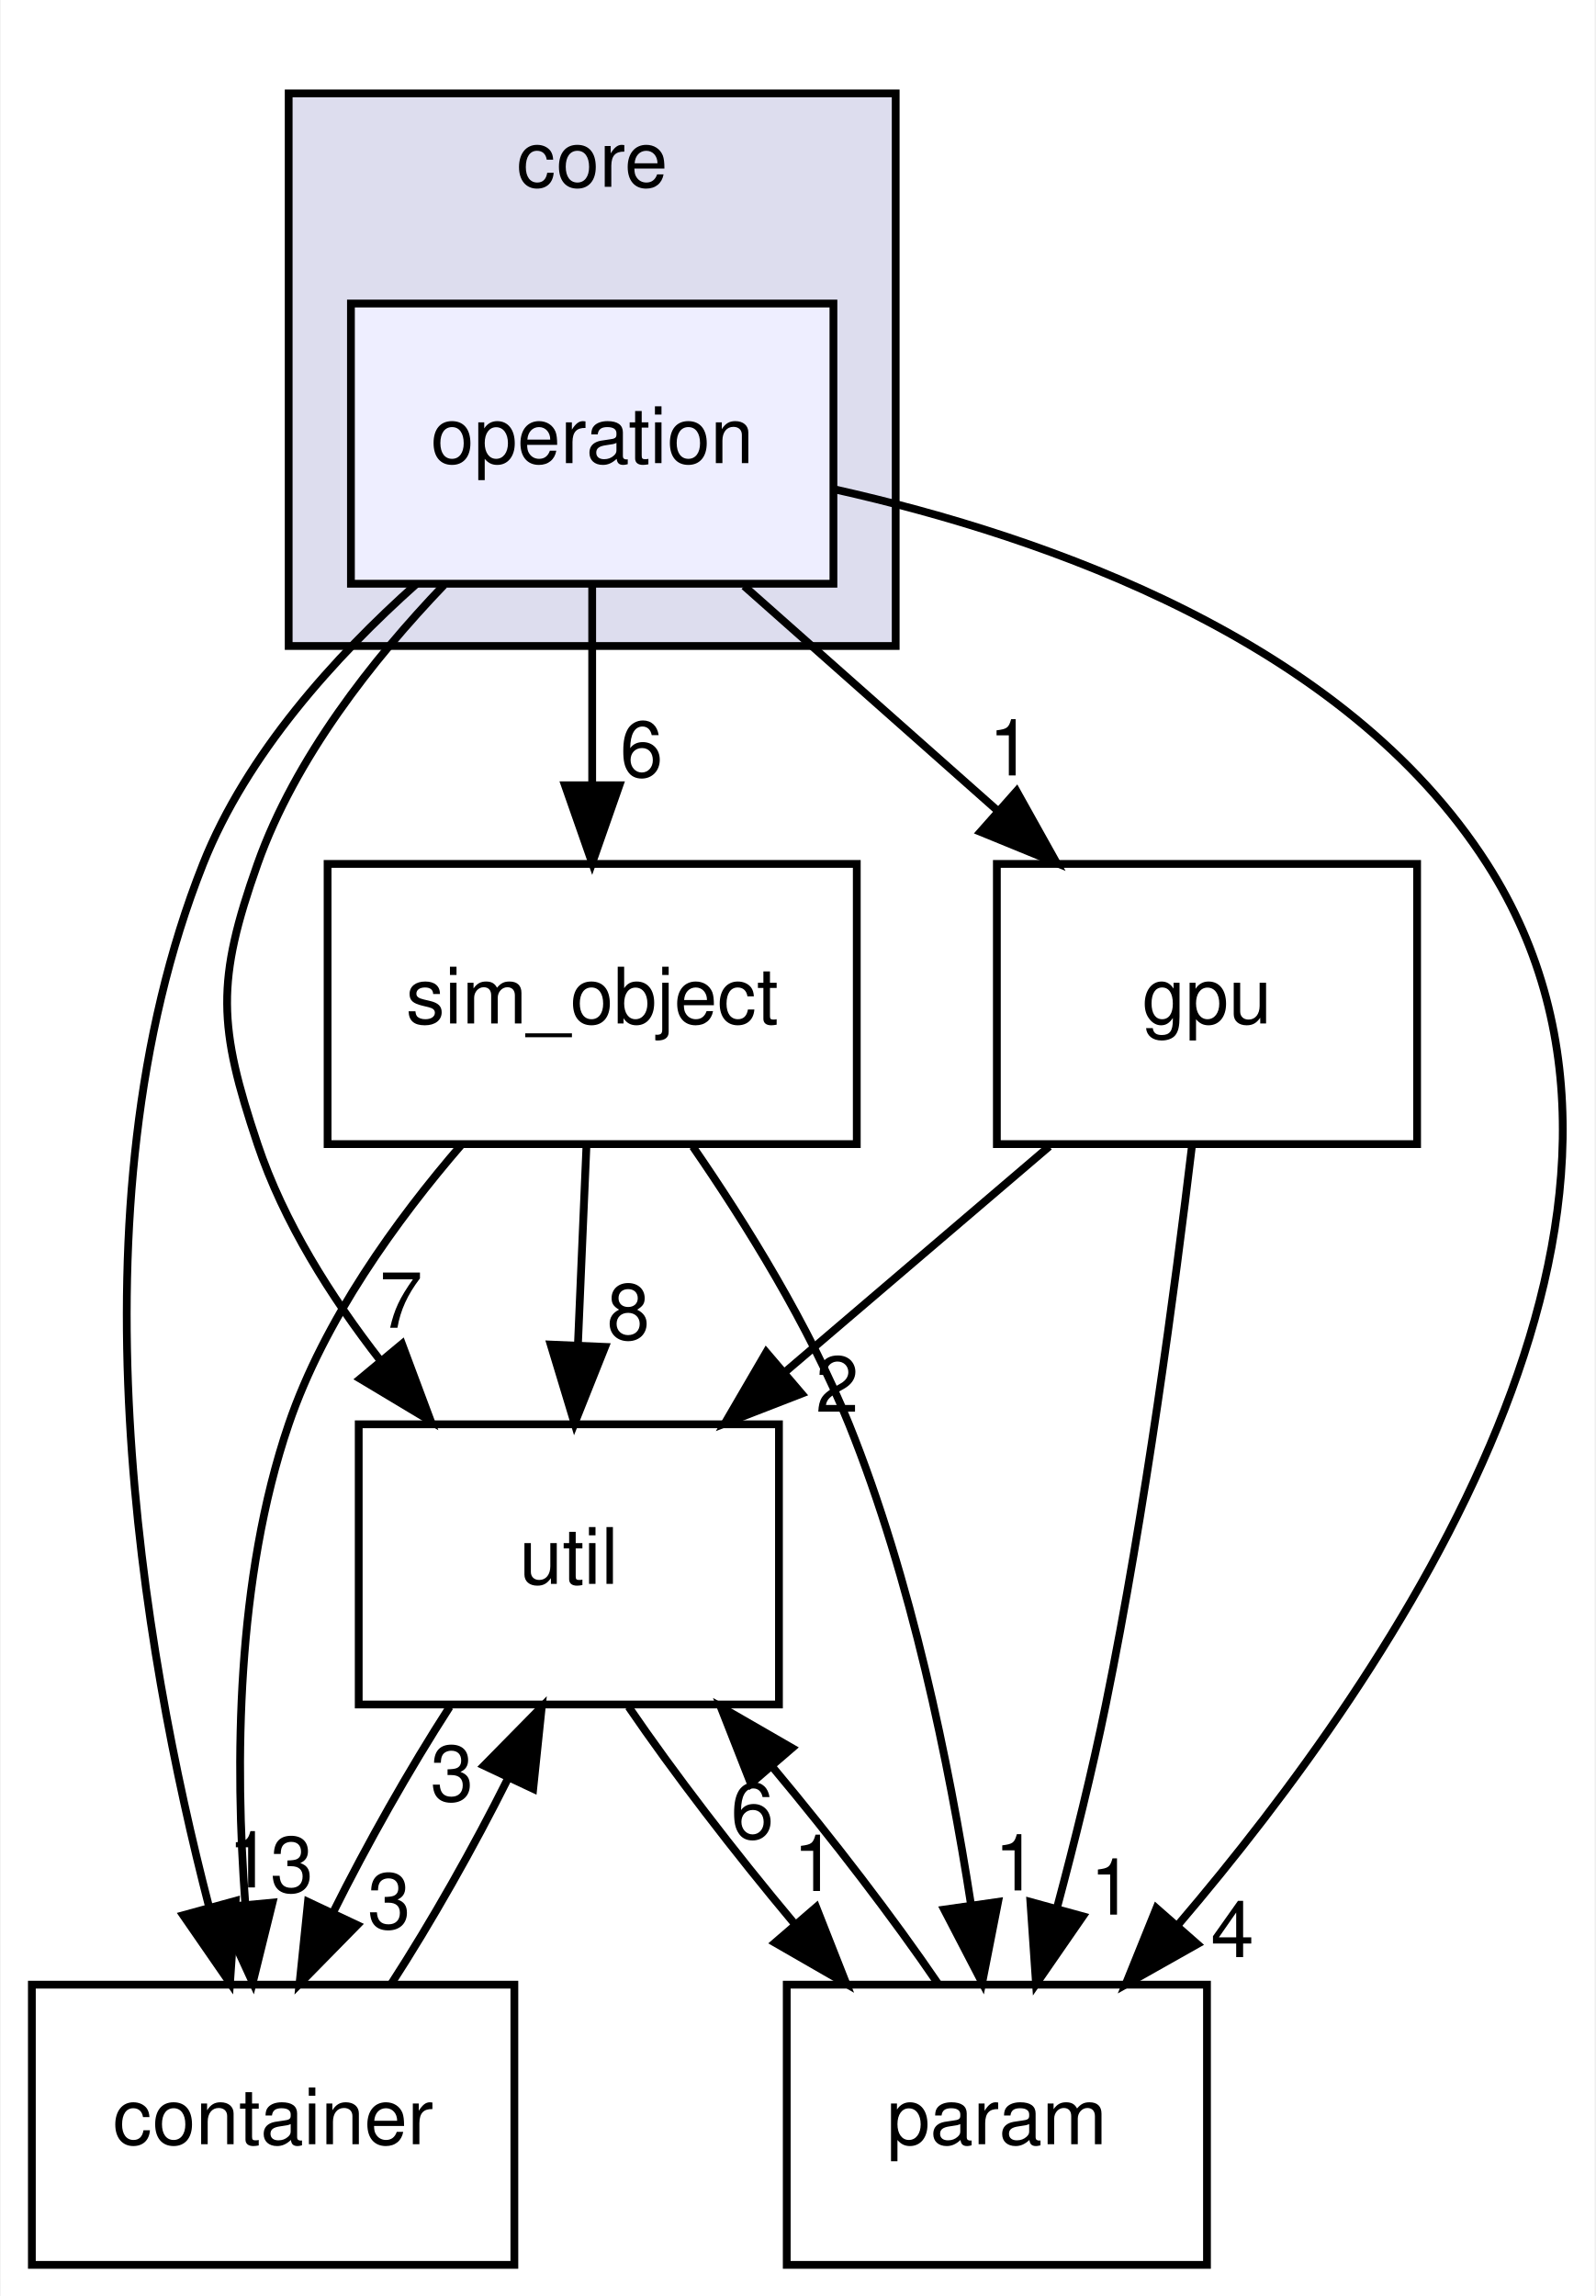
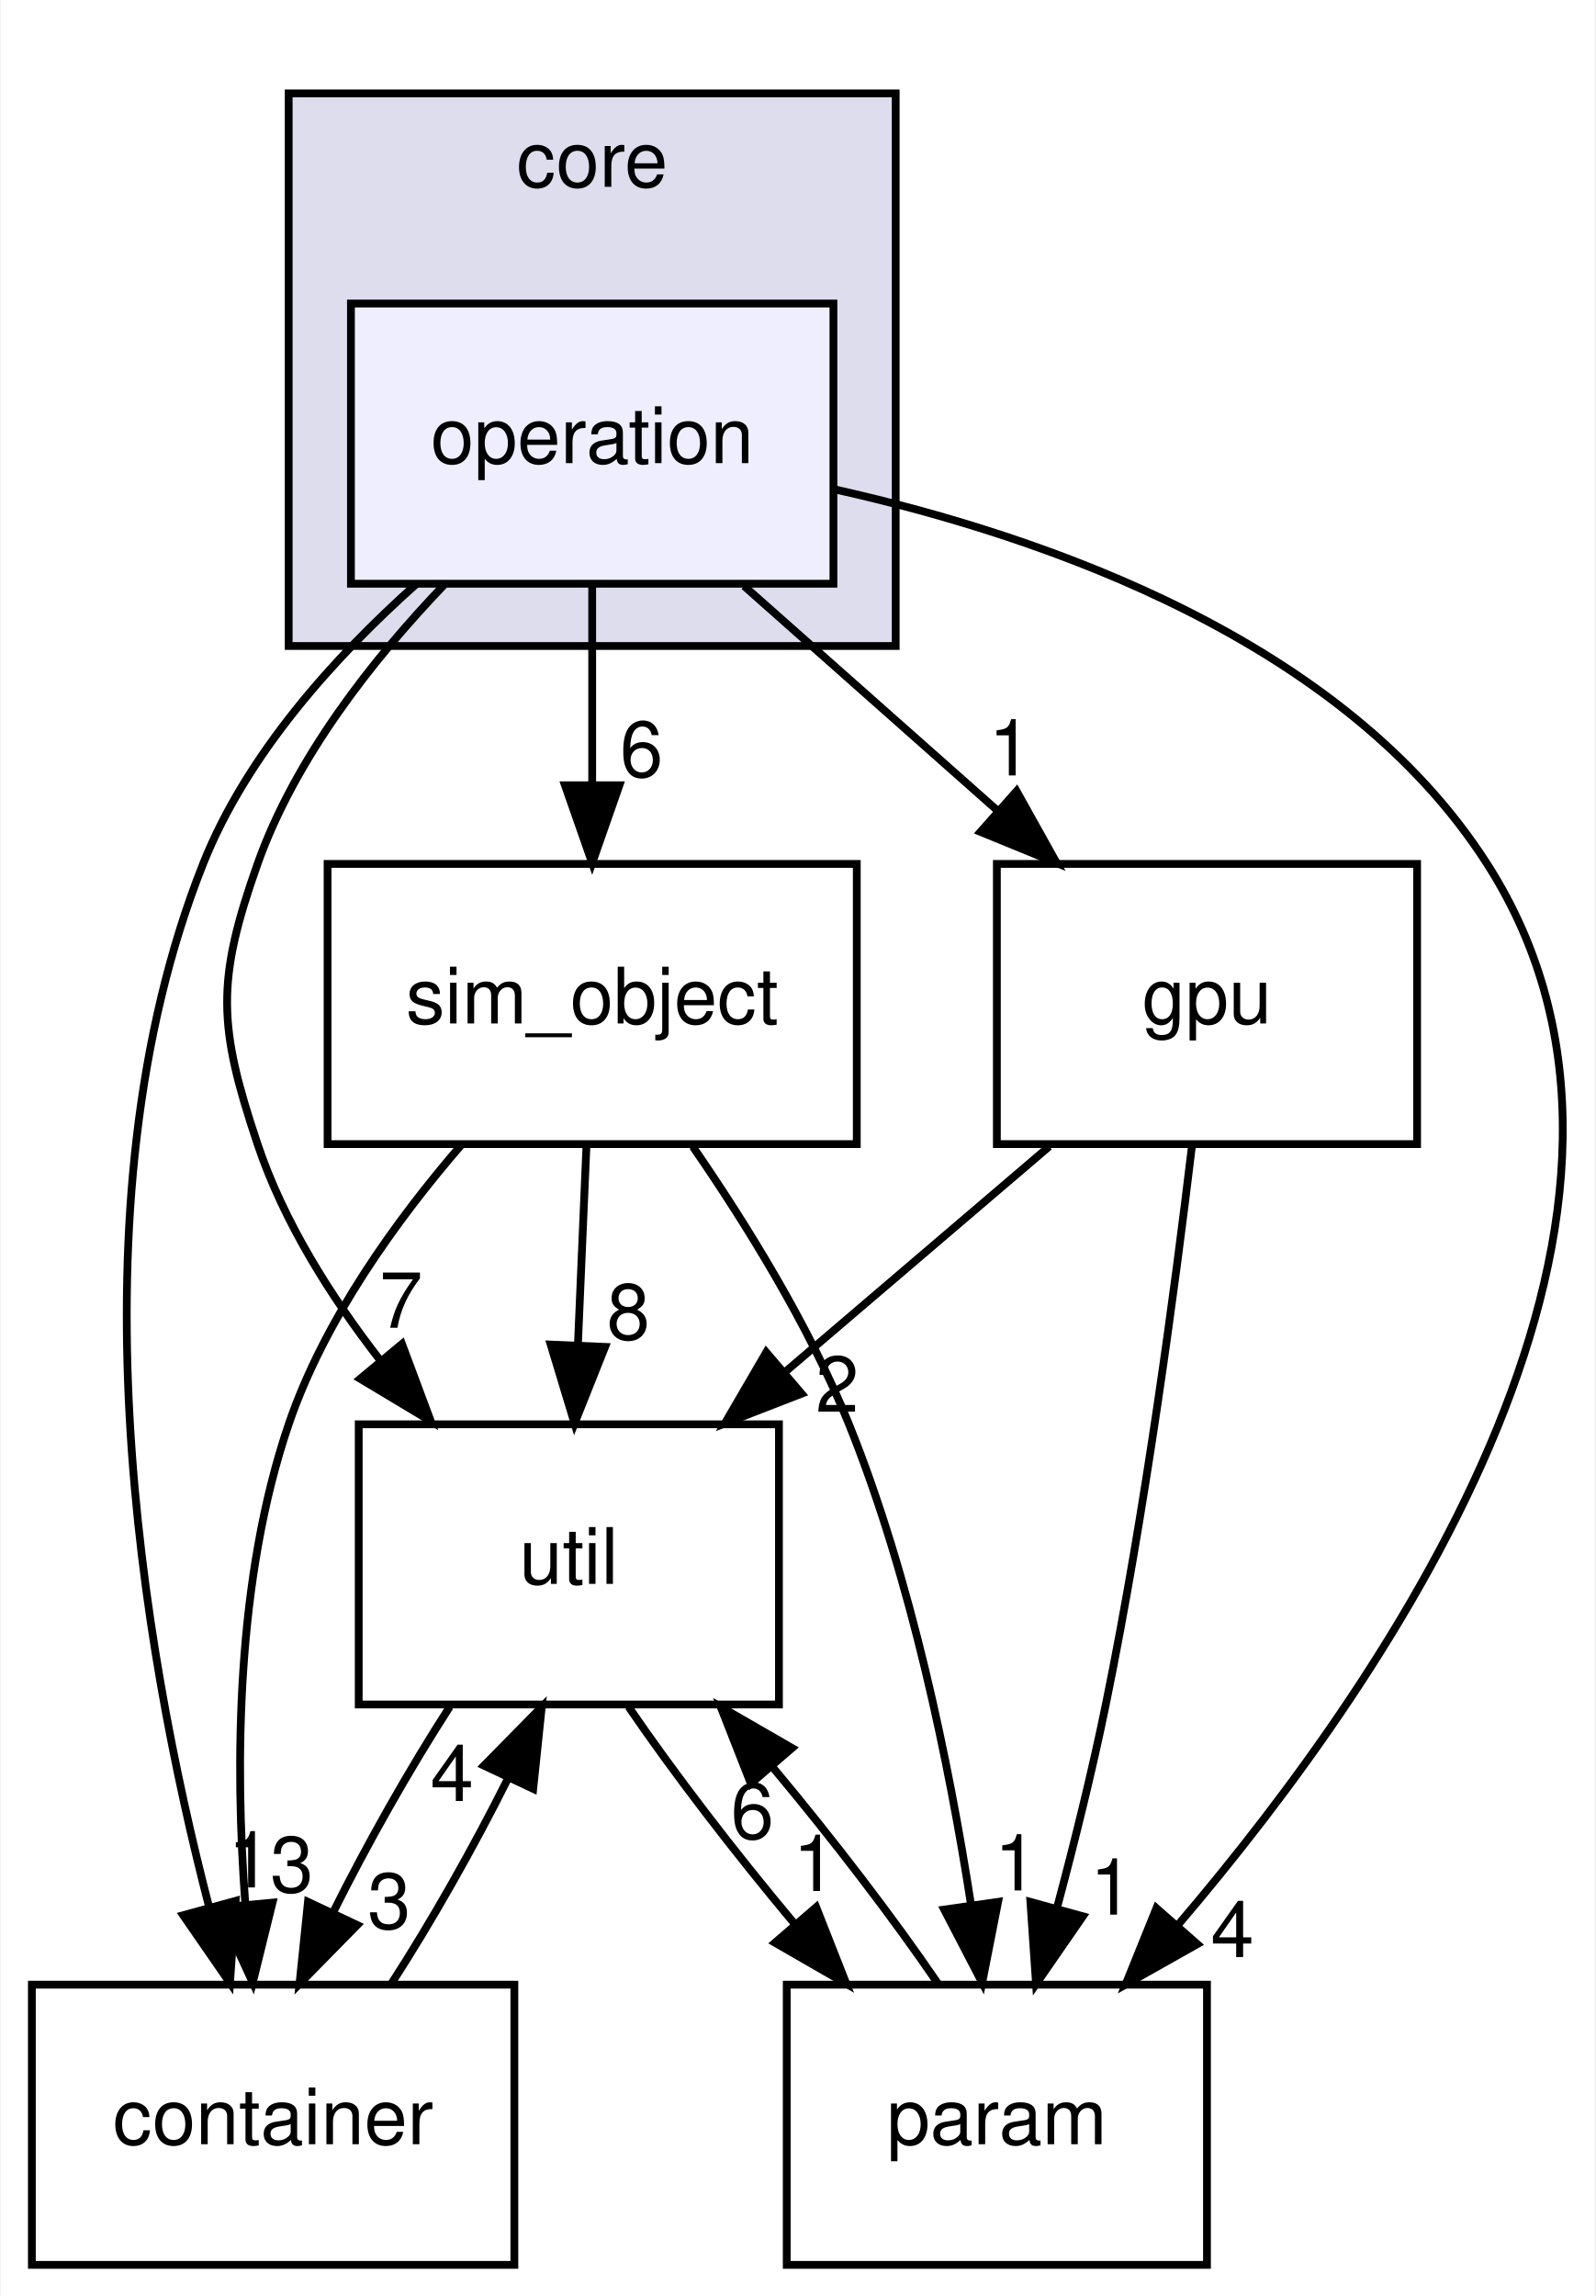
<svg xmlns="http://www.w3.org/2000/svg" xmlns:xlink="http://www.w3.org/1999/xlink" width="205pt" height="295pt" viewBox="0.00 0.00 204.81 295.00">
  <g id="graph0" class="graph" transform="scale(1 1) rotate(0) translate(4 291)">
    <polygon fill="white" stroke="none" points="-4,4 -4,-291 200.808,-291 200.808,4 -4,4" />
    <g id="clust1" class="cluster">
      <g id="a_clust1">
        <a xlink:href="dir_4270bfced15e0e73154b13468c7c9ad9.html" target="_top" xlink:title="core">
          <polygon fill="#ddddee" stroke="black" points="33,-208 33,-279 111,-279 111,-208 33,-208" />
          <text text-anchor="middle" x="72" y="-267" font-family="Helvetica,sans-Serif" font-size="10.00">core</text>
        </a>
      </g>
    </g>
    <g id="node1" class="node">
      <g id="a_node1">
        <a xlink:href="dir_087ef7b4b2bc9758818ca5b5acc1bcc7.html" target="_top" xlink:title="operation">
          <polygon fill="#eeeeff" stroke="black" points="103,-252 41,-252 41,-216 103,-216 103,-252" />
          <text text-anchor="middle" x="72" y="-231.5" font-family="Helvetica,sans-Serif" font-size="10.00">operation</text>
        </a>
      </g>
    </g>
    <g id="node2" class="node">
      <g id="a_node2">
        <a xlink:href="dir_1194f1e4283959aa8e4c16c774981ba1.html" target="_top" xlink:title="gpu">
          <polygon fill="none" stroke="black" points="178,-180 124,-180 124,-144 178,-144 178,-180" />
          <text text-anchor="middle" x="151" y="-159.5" font-family="Helvetica,sans-Serif" font-size="10.00">gpu</text>
        </a>
      </g>
    </g>
    <g id="edge10" class="edge">
      <path fill="none" stroke="black" d="M91.528,-215.697C101.382,-206.965 113.486,-196.24 124.196,-186.75" />
      <polygon fill="black" stroke="black" points="126.533,-189.356 131.697,-180.104 121.891,-184.117 126.533,-189.356" />
      <g id="a_edge10-headlabel">
        <a xlink:href="dir_000008_000007.html" target="_top" xlink:title="1">
          <text text-anchor="middle" x="125.726" y="-191.365" font-family="Helvetica,sans-Serif" font-size="10.00">1</text>
        </a>
      </g>
    </g>
    <g id="node3" class="node">
      <g id="a_node3">
        <a xlink:href="dir_459a7c9a427a2877b0db19c6b8d6e89d.html" target="_top" xlink:title="util">
          <polygon fill="none" stroke="black" points="96,-108 42,-108 42,-72 96,-72 96,-108" />
          <text text-anchor="middle" x="69" y="-87.5" font-family="Helvetica,sans-Serif" font-size="10.00">util</text>
        </a>
      </g>
    </g>
    <g id="edge11" class="edge">
      <path fill="none" stroke="black" d="M52.961,-215.837C43.824,-206.3 33.832,-193.624 29,-180 23.652,-164.92 23.918,-159.171 29,-144 32.351,-133.998 38.416,-124.376 44.828,-116.138" />
      <polygon fill="black" stroke="black" points="47.561,-118.326 51.267,-108.401 42.18,-113.848 47.561,-118.326" />
      <g id="a_edge11-headlabel">
        <a xlink:href="dir_000008_000013.html" target="_top" xlink:title="7">
          <text text-anchor="middle" x="47.444" y="-120.405" font-family="Helvetica,sans-Serif" font-size="10.00">7</text>
        </a>
      </g>
    </g>
    <g id="node4" class="node">
      <g id="a_node4">
        <a xlink:href="dir_8417c195086d4ff6acfc795544c5eeb6.html" target="_top" xlink:title="sim_object">
          <polygon fill="none" stroke="black" points="106,-180 38,-180 38,-144 106,-144 106,-180" />
          <text text-anchor="middle" x="72" y="-159.5" font-family="Helvetica,sans-Serif" font-size="10.00">sim_object</text>
        </a>
      </g>
    </g>
    <g id="edge12" class="edge">
      <path fill="none" stroke="black" d="M72,-215.697C72,-207.983 72,-198.712 72,-190.112" />
      <polygon fill="black" stroke="black" points="75.5,-190.104 72,-180.104 68.5,-190.104 75.5,-190.104" />
      <g id="a_edge12-headlabel">
        <a xlink:href="dir_000008_000010.html" target="_top" xlink:title="6">
          <text text-anchor="middle" x="78.339" y="-191.199" font-family="Helvetica,sans-Serif" font-size="10.00">6</text>
        </a>
      </g>
    </g>
    <g id="node5" class="node">
      <g id="a_node5">
        <a xlink:href="dir_1b63f22ff36ffa98be356425464e796a.html" target="_top" xlink:title="container">
          <polygon fill="none" stroke="black" points="62,-36 3.55271e-15,-36 3.55271e-15,-0 62,-0 62,-36" />
          <text text-anchor="middle" x="31" y="-15.5" font-family="Helvetica,sans-Serif" font-size="10.00">container</text>
        </a>
      </g>
    </g>
    <g id="edge13" class="edge">
      <path fill="none" stroke="black" d="M49.404,-215.963C38.941,-206.635 27.604,-194.107 22,-180 4.373,-135.629 14.226,-78.925 22.768,-46.011" />
      <polygon fill="black" stroke="black" points="26.188,-46.777 25.459,-36.207 19.437,-44.924 26.188,-46.777" />
      <g id="a_edge13-headlabel">
        <a xlink:href="dir_000008_000002.html" target="_top" xlink:title="1">
          <text text-anchor="middle" x="27.974" y="-48.495" font-family="Helvetica,sans-Serif" font-size="10.00">1</text>
        </a>
      </g>
    </g>
    <g id="node6" class="node">
      <g id="a_node6">
        <a xlink:href="dir_7155ef3ffc36b95c2fce4bd5b1f8d366.html" target="_top" xlink:title="param">
          <polygon fill="none" stroke="black" points="151,-36 97,-36 97,-0 151,-0 151,-36" />
          <text text-anchor="middle" x="124" y="-15.5" font-family="Helvetica,sans-Serif" font-size="10.00">param</text>
        </a>
      </g>
    </g>
    <g id="edge14" class="edge">
      <path fill="none" stroke="black" d="M103.262,-228.102C130.592,-221.987 168.687,-208.605 187,-180 215.347,-135.723 175.411,-76.665 147.361,-43.781" />
      <polygon fill="black" stroke="black" points="149.764,-41.212 140.535,-36.009 144.504,-45.832 149.764,-41.212" />
      <g id="a_edge14-headlabel">
        <a xlink:href="dir_000008_000009.html" target="_top" xlink:title="4">
          <text text-anchor="middle" x="154.269" y="-39.539" font-family="Helvetica,sans-Serif" font-size="10.00">4</text>
        </a>
      </g>
    </g>
    <g id="edge1" class="edge">
      <path fill="none" stroke="black" d="M130.73,-143.697C120.502,-134.965 107.939,-124.24 96.822,-114.75" />
      <polygon fill="black" stroke="black" points="98.915,-111.935 89.037,-108.104 94.37,-117.259 98.915,-111.935" />
      <g id="a_edge1-headlabel">
        <a xlink:href="dir_000007_000013.html" target="_top" xlink:title="2">
          <text text-anchor="middle" x="103.492" y="-109.609" font-family="Helvetica,sans-Serif" font-size="10.00">2</text>
        </a>
      </g>
    </g>
    <g id="edge2" class="edge">
      <path fill="none" stroke="black" d="M149.078,-143.838C146.927,-125.841 143.067,-96.784 138,-72 136.258,-63.477 133.975,-54.284 131.759,-45.985" />
      <polygon fill="black" stroke="black" points="135.059,-44.785 129.035,-36.07 128.31,-46.64 135.059,-44.785" />
      <g id="a_edge2-headlabel">
        <a xlink:href="dir_000007_000009.html" target="_top" xlink:title="1">
          <text text-anchor="middle" x="138.75" y="-44.999" font-family="Helvetica,sans-Serif" font-size="10.00">1</text>
        </a>
      </g>
    </g>
    <g id="edge3" class="edge">
      <path fill="none" stroke="black" d="M53.691,-71.697C48.544,-63.728 43.102,-54.099 38.698,-45.264" />
      <polygon fill="black" stroke="black" points="41.813,-43.664 34.39,-36.104 35.479,-46.643 41.813,-43.664" />
      <g id="a_edge3-headlabel">
        <a xlink:href="dir_000013_000002.html" target="_top" xlink:title="3">
          <text text-anchor="middle" x="45.912" y="-43.208" font-family="Helvetica,sans-Serif" font-size="10.00">3</text>
        </a>
      </g>
    </g>
    <g id="edge4" class="edge">
      <path fill="none" stroke="black" d="M76.68,-71.697C82.408,-63.305 90.257,-53.071 97.974,-43.861" />
      <polygon fill="black" stroke="black" points="100.784,-45.962 104.666,-36.104 95.484,-41.39 100.784,-45.962" />
      <g id="a_edge4-headlabel">
        <a xlink:href="dir_000013_000009.html" target="_top" xlink:title="1">
          <text text-anchor="middle" x="100.586" y="-48.039" font-family="Helvetica,sans-Serif" font-size="10.00">1</text>
        </a>
      </g>
    </g>
    <g id="edge5" class="edge">
      <path fill="none" stroke="black" d="M71.258,-143.697C70.928,-135.983 70.531,-126.712 70.162,-118.112" />
      <polygon fill="black" stroke="black" points="73.658,-117.945 69.733,-108.104 66.665,-118.245 73.658,-117.945" />
      <g id="a_edge5-headlabel">
        <a xlink:href="dir_000010_000013.html" target="_top" xlink:title="8">
          <text text-anchor="middle" x="76.649" y="-118.915" font-family="Helvetica,sans-Serif" font-size="10.00">8</text>
        </a>
      </g>
    </g>
    <g id="edge6" class="edge">
      <path fill="none" stroke="black" d="M55.231,-143.953C46.862,-134.263 37.569,-121.409 33,-108 26.239,-88.16 26.08,-64.363 27.426,-46.369" />
      <polygon fill="black" stroke="black" points="30.925,-46.547 28.383,-36.262 23.956,-45.888 30.925,-46.547" />
      <g id="a_edge6-headlabel">
        <a xlink:href="dir_000010_000002.html" target="_top" xlink:title="3">
          <text text-anchor="middle" x="33.413" y="-47.894" font-family="Helvetica,sans-Serif" font-size="10.00">3</text>
        </a>
      </g>
    </g>
    <g id="edge7" class="edge">
      <path fill="none" stroke="black" d="M84.932,-143.677C91.814,-133.702 99.888,-120.665 105,-108 113.02,-88.13 117.875,-64.335 120.667,-46.35" />
      <polygon fill="black" stroke="black" points="124.161,-46.643 122.116,-36.248 117.232,-45.65 124.161,-46.643" />
      <g id="a_edge7-headlabel">
        <a xlink:href="dir_000010_000009.html" target="_top" xlink:title="1">
          <text text-anchor="middle" x="126.461" y="-48.104" font-family="Helvetica,sans-Serif" font-size="10.00">1</text>
        </a>
      </g>
    </g>
    <g id="edge8" class="edge">
      <path fill="none" stroke="black" d="M46.18,-36.104C51.323,-44.045 56.771,-53.666 61.191,-62.515" />
      <polygon fill="black" stroke="black" points="58.091,-64.145 65.522,-71.697 64.422,-61.159 58.091,-64.145" />
      <g id="a_edge8-headlabel">
-         <a xlink:href="dir_000002_000013.html" target="_top" xlink:title="3">
-           <text text-anchor="middle" x="53.989" y="-59.605" font-family="Helvetica,sans-Serif" font-size="10.00">3</text>
+         <a xlink:href="dir_000002_000013.html" target="_top" xlink:title="4">
+           <text text-anchor="middle" x="53.989" y="-59.605" font-family="Helvetica,sans-Serif" font-size="10.00">4</text>
        </a>
      </g>
    </g>
    <g id="edge9" class="edge">
      <path fill="none" stroke="black" d="M116.456,-36.104C110.762,-44.467 102.928,-54.694 95.209,-63.92" />
      <polygon fill="black" stroke="black" points="92.385,-61.835 88.511,-71.697 97.689,-66.403 92.385,-61.835" />
      <g id="a_edge9-headlabel">
        <a xlink:href="dir_000009_000013.html" target="_top" xlink:title="6">
          <text text-anchor="middle" x="92.579" y="-54.759" font-family="Helvetica,sans-Serif" font-size="10.00">6</text>
        </a>
      </g>
    </g>
  </g>
</svg>
